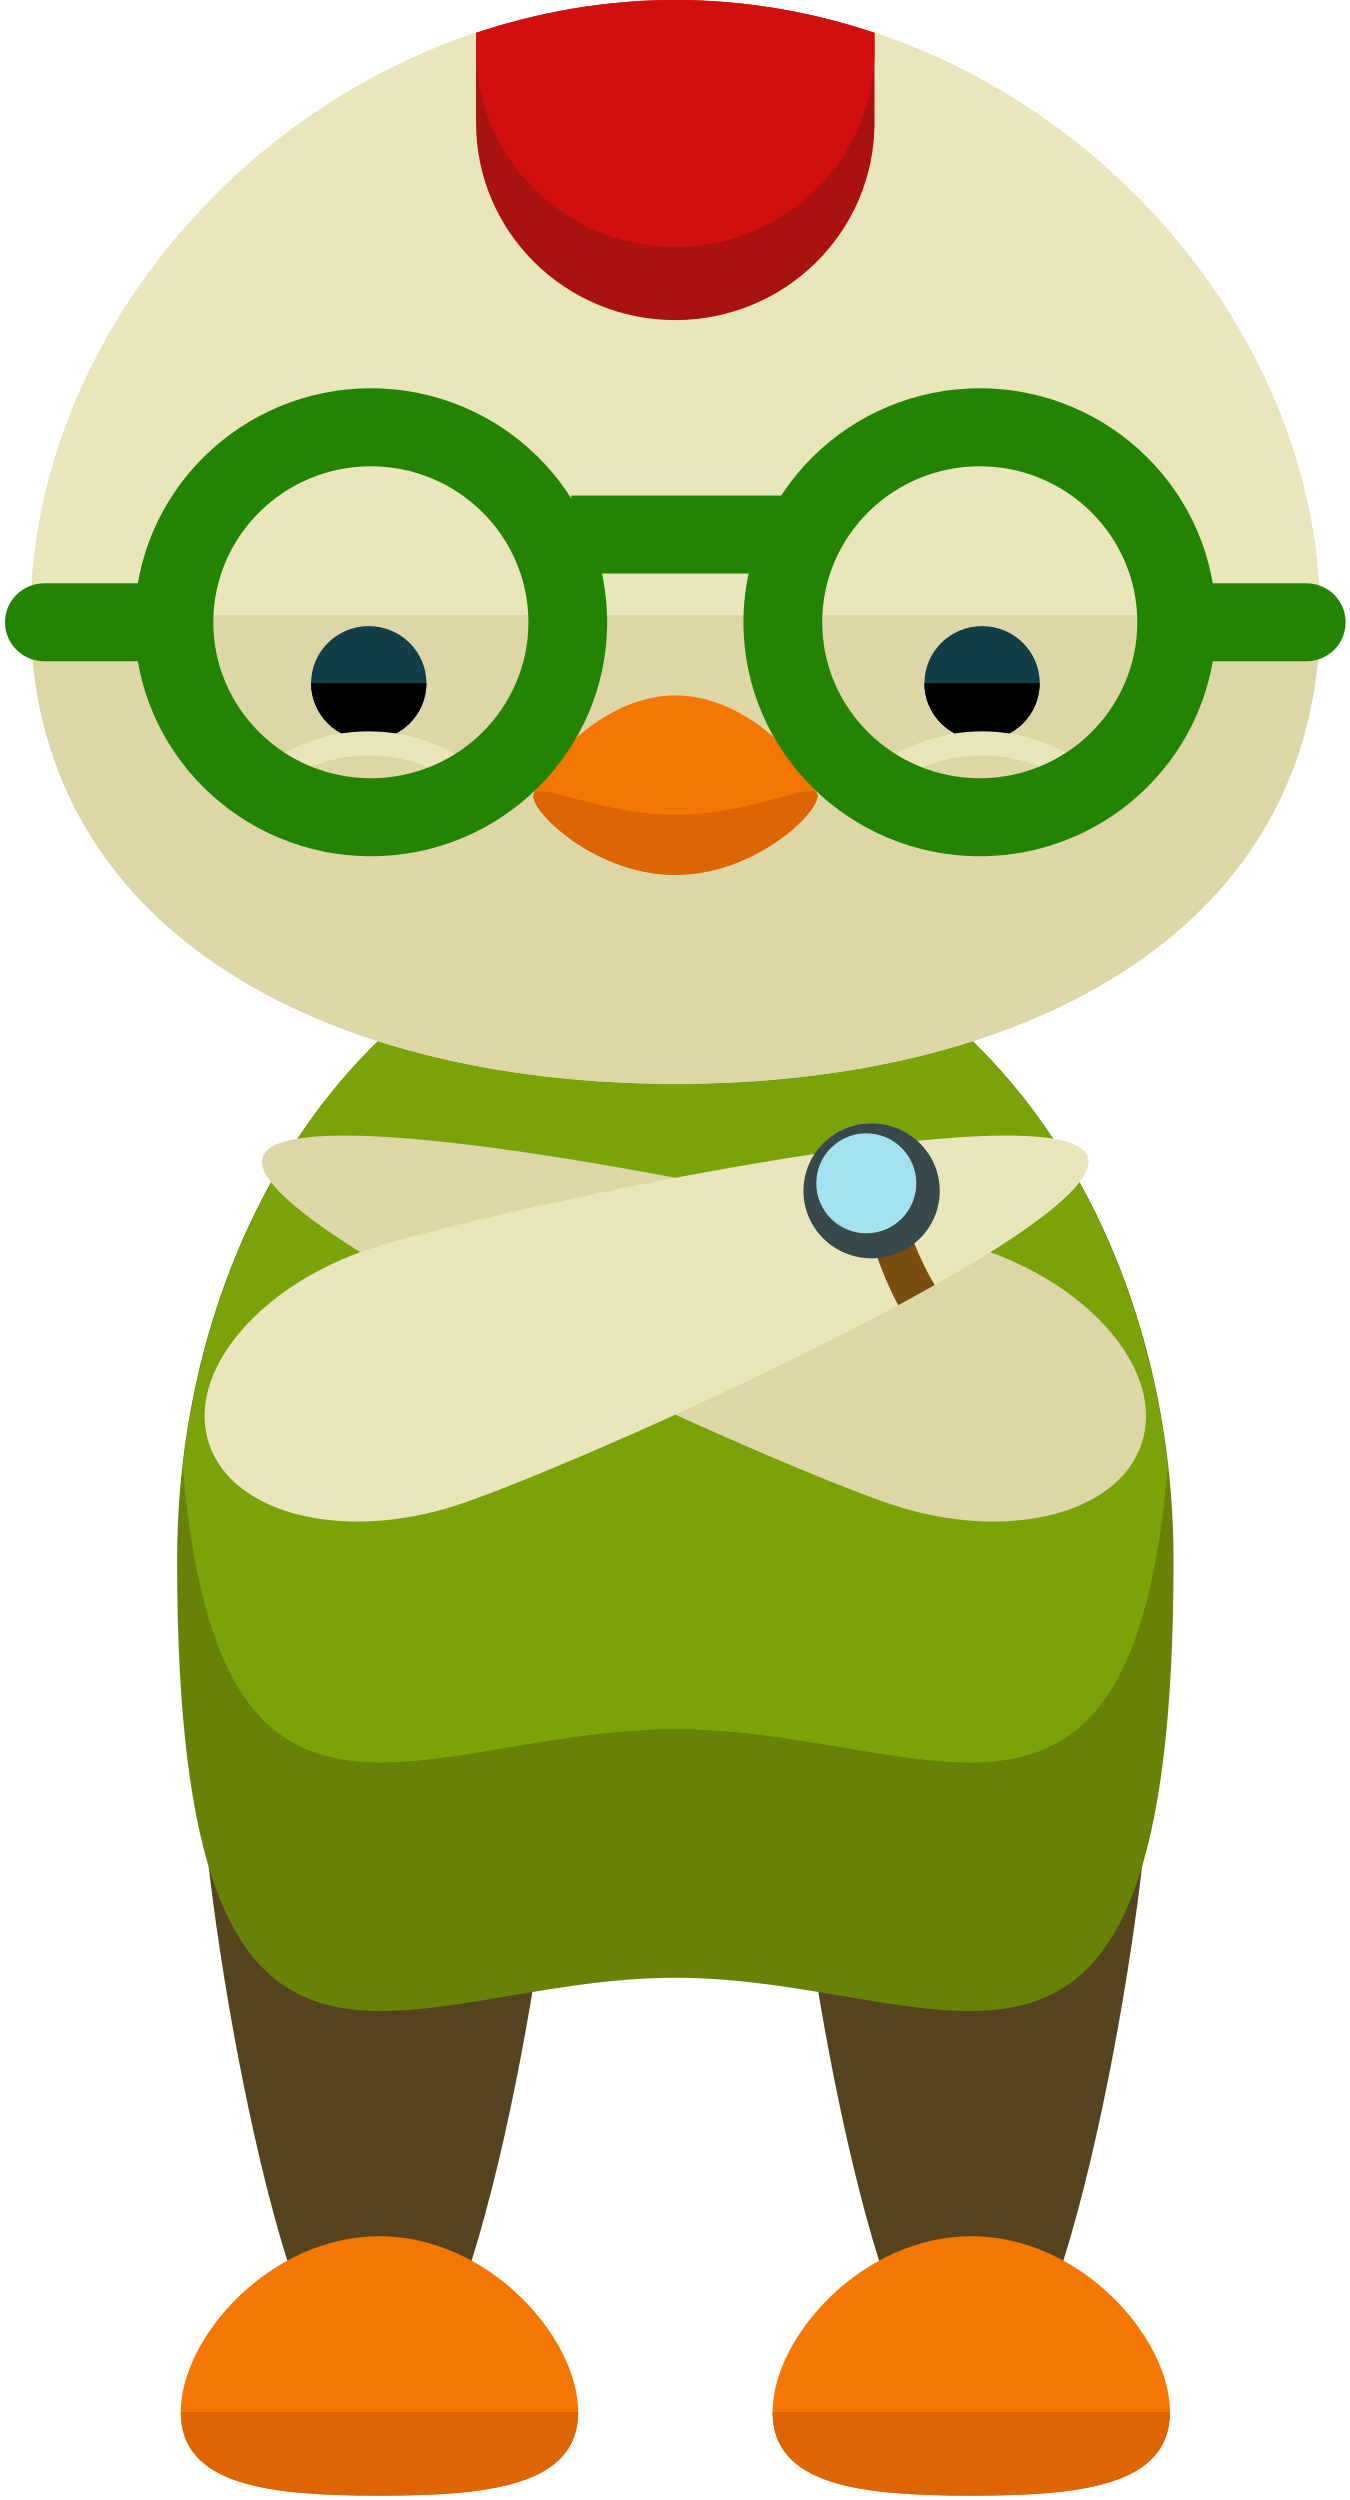
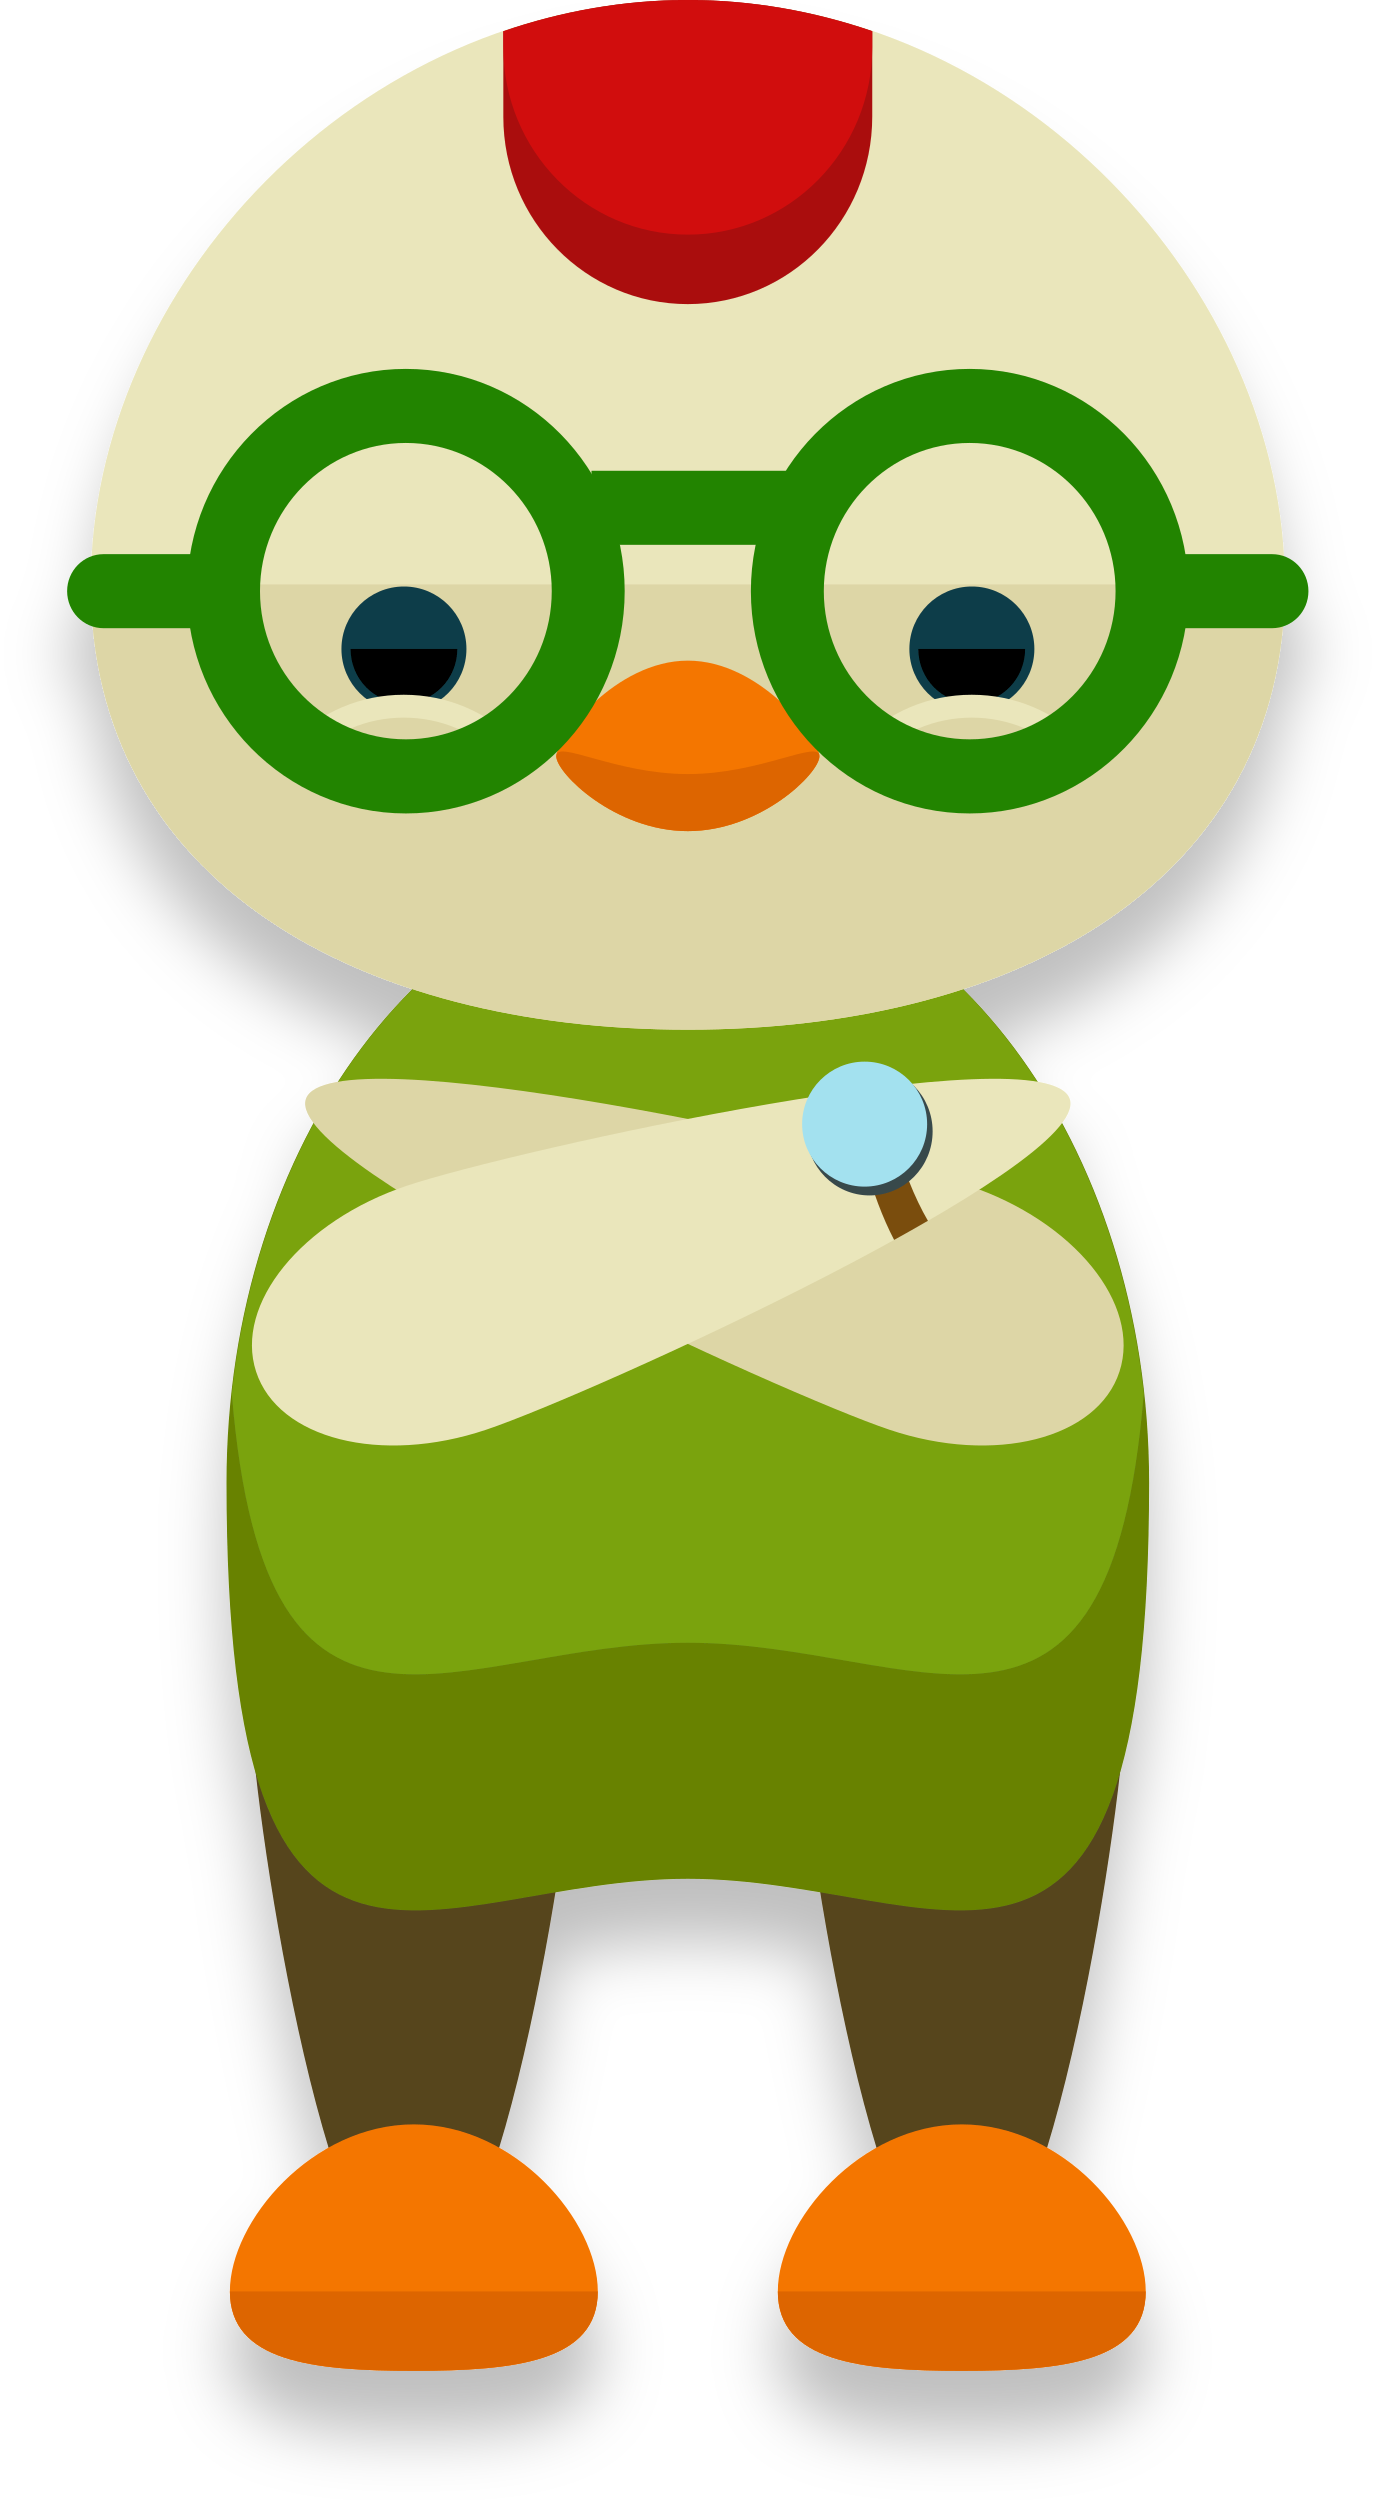
- <svg xmlns="http://www.w3.org/2000/svg" width="27px" height="50px" viewBox="0 0 27 50" version="1.1">
-   <defs />
+ <svg xmlns="http://www.w3.org/2000/svg" width="22px" height="40px" viewBox="0 0 22 40" version="1.1">
+   <defs>
+     <filter x="-10.0%" y="-2.6%" width="120.0%" height="110.5%" filterUnits="objectBoundingBox" id="filter-1">
+       <feOffset dx="0" dy="1" in="SourceAlpha" result="shadowOffsetOuter1" />
+       <feGaussianBlur stdDeviation="0.5" in="shadowOffsetOuter1" result="shadowBlurOuter1" />
+       <feColorMatrix values="0 0 0 0 0   0 0 0 0 0   0 0 0 0 0  0 0 0 0.25 0" type="matrix" in="shadowBlurOuter1" result="shadowMatrixOuter1" />
+       <feMerge>
+         <feMergeNode in="shadowMatrixOuter1" />
+         <feMergeNode in="SourceGraphic" />
+       </feMerge>
+     </filter>
+   </defs>
  <g id="Page-1" stroke="none" stroke-width="1" fill="none" fill-rule="evenodd">
-     <g id="rpg_wantToFight" transform="translate(-577, -394)" fill-rule="nonzero">
-       <g id="flaticon1508870957-svg" transform="translate(577, 394)">
-         <g id="Group" transform="translate(4, 32.27723)" fill="#56441F">
-           <path d="M7.122,3.556 C7.122,5.487 5.54,15.899 3.588,15.899 C1.639,15.899 0.058,5.486 0.058,3.556 C0.058,1.626 1.639,0.059 3.588,0.059 C5.54,0.059 7.122,1.626 7.122,3.556 Z" id="Shape" />
-           <path d="M18.957,3.556 C18.957,5.487 17.375,15.899 15.423,15.899 C13.474,15.899 11.893,5.486 11.893,3.556 C11.893,1.626 13.475,0.059 15.423,0.059 C17.375,0.059 18.957,1.626 18.957,3.556 Z" id="Shape" />
-         </g>
-         <path d="M23.471,31.212 C23.471,43.72 19.011,39.555 13.506,39.555 C8.003,39.555 3.542,43.72 3.542,31.212 C3.542,24.06 8.005,18.263 13.506,18.263 C19.009,18.264 23.471,24.061 23.471,31.212 Z" id="Shape" fill="#678206" />
-         <path d="M13.506,18.264 C8.494,18.264 4.356,23.08 3.657,29.343 C4.389,38.003 8.52,34.584 13.506,34.584 C18.493,34.584 22.623,38.003 23.355,29.343 C22.657,23.08 18.519,18.264 13.506,18.264 Z" id="Shape" fill="#7AA30A" />
-         <path d="M11.563,48.24 C11.563,49.718 9.783,49.913 7.589,49.913 C5.395,49.913 3.615,49.719 3.615,48.24 C3.615,46.76 5.395,44.724 7.589,44.724 C9.783,44.724 11.563,46.76 11.563,48.24 Z" id="Shape" fill="#F47603" />
-         <path d="M11.563,48.24 C11.563,49.718 9.783,49.913 7.589,49.913 C5.395,49.913 3.615,49.719 3.615,48.24" id="Shape" fill="#DD6503" />
-         <path d="M23.399,48.24 C23.399,49.718 21.619,49.913 19.425,49.913 C17.231,49.913 15.451,49.719 15.451,48.24 C15.451,46.76 17.231,44.724 19.425,44.724 C21.619,44.724 23.399,46.76 23.399,48.24 Z" id="Shape" fill="#F47603" />
-         <path d="M23.399,48.24 C23.399,49.718 21.619,49.913 19.425,49.913 C17.231,49.913 15.451,49.719 15.451,48.24" id="Shape" fill="#DD6503" />
-         <path d="M26.401,12.303 C26.401,18.541 20.628,21.677 13.508,21.677 C6.386,21.677 0.611,18.541 0.611,12.303 C0.611,6.063 6.386,0 13.508,0 C20.628,0 26.401,6.063 26.401,12.303 Z" id="Shape" fill="#EAE6BB" />
-         <path d="M26.401,12.303 C26.401,18.541 20.628,21.677 13.508,21.677 C6.386,21.677 0.611,18.541 0.611,12.303" id="Shape" fill="#DDD6A6" />
-         <ellipse id="Oval" fill="#113E49" cx="7.375" cy="13.664" rx="1.153" ry="1.142" />
-         <path d="M8.528,13.661 C8.528,14.294 8.011,14.804 7.374,14.804 C6.737,14.804 6.221,14.294 6.221,13.661" id="Shape" fill="#000000" />
-         <path d="M9.65,16.042 C9.588,16.042 9.525,16.02 9.477,15.971 C8.914,15.415 8.166,15.108 7.372,15.108 L7.371,15.108 C6.577,15.108 5.831,15.415 5.271,15.971 C5.176,16.065 5.022,16.067 4.927,15.971 C4.832,15.88 4.829,15.728 4.924,15.633 C5.578,14.985 6.446,14.627 7.37,14.627 L7.372,14.627 C8.298,14.627 9.167,14.982 9.822,15.631 C9.916,15.724 9.916,15.879 9.822,15.971 C9.776,16.021 9.714,16.042 9.65,16.042 Z" id="Shape" fill="#EAE6BB" />
-         <ellipse id="Oval" fill="#113E49" cx="19.642" cy="13.664" rx="1.153" ry="1.142" />
-         <path d="M18.486,13.661 C18.486,14.294 19.001,14.804 19.64,14.804 C20.277,14.804 20.792,14.294 20.792,13.661" id="Shape" fill="#000000" />
-         <path d="M17.364,16.042 C17.424,16.042 17.487,16.02 17.535,15.971 C18.098,15.415 18.846,15.108 19.64,15.108 L19.642,15.108 C20.436,15.108 21.183,15.415 21.743,15.971 C21.837,16.065 21.99,16.067 22.087,15.971 C22.182,15.88 22.183,15.728 22.088,15.633 C21.438,14.985 20.566,14.627 19.642,14.627 L19.641,14.627 C18.716,14.627 17.847,14.982 17.19,15.631 C17.098,15.724 17.098,15.879 17.19,15.971 C17.238,16.021 17.3,16.042 17.364,16.042 Z" id="Shape" fill="#EAE6BB" />
-         <path d="M16.351,15.92 C16.351,16.28 15.077,17.498 13.508,17.498 C11.939,17.498 10.665,16.28 10.665,15.92 C10.665,15.559 11.939,13.908 13.508,13.908 C15.077,13.908 16.351,15.559 16.351,15.92 Z" id="Shape" fill="#F47603" />
-         <path d="M16.351,15.92 C16.351,16.28 15.077,17.498 13.508,17.498 C11.939,17.498 10.665,16.28 10.665,15.92 C10.665,15.559 11.939,16.296 13.508,16.296 C15.077,16.296 16.351,15.559 16.351,15.92 Z" id="Shape" fill="#DD6503" />
-         <path d="M22.831,28.876 C23.305,27.455 21.845,25.705 19.571,24.961 C17.3,24.22 5.731,21.722 5.255,23.139 C4.784,24.558 15.59,29.358 17.863,30.1 C20.134,30.843 22.358,30.294 22.831,28.876 Z" id="Shape" fill="#DDD6A6" />
-         <path d="M4.181,28.876 C3.707,27.455 5.168,25.705 7.442,24.961 C9.713,24.22 21.282,21.722 21.757,23.139 C22.228,24.558 11.422,29.358 9.149,30.1 C6.878,30.843 4.654,30.294 4.181,28.876 Z" id="Shape" fill="#EAE6BB" />
-         <path d="M17.937,23.819 C17.851,23.493 17.792,23.184 17.746,22.883 C17.525,22.909 17.3,22.937 17.069,22.968 C17.105,23.414 17.184,23.908 17.322,24.428 C17.493,25.071 17.719,25.646 17.963,26.104 C18.214,25.968 18.459,25.834 18.694,25.701 C18.405,25.218 18.134,24.563 17.937,23.819 Z" id="Shape" fill="#7A4E0E" />
-         <ellipse id="Oval" fill="#38494C" cx="17.432" cy="23.818" rx="1.363" ry="1.349" />
-         <ellipse id="Oval" fill="#A3E1EF" cx="17.326" cy="23.666" rx="1" ry="1" />
-         <path d="M17.49,2.456 L17.49,0.657 C16.235,0.238 14.899,0 13.508,0 C12.115,0 10.778,0.239 9.521,0.657 L9.521,2.457 C9.521,4.636 11.305,6.402 13.506,6.402 C15.707,6.401 17.49,4.636 17.49,2.456 Z" id="Shape" fill="#AA1111" />
-         <path d="M9.521,0.657 L9.521,0.994 C9.521,3.174 11.305,4.94 13.506,4.94 C15.707,4.94 17.49,3.174 17.49,0.994 L17.49,0.657 C16.235,0.238 14.899,0 13.508,0 C12.115,0 10.778,0.239 9.521,0.657 Z" id="Shape" fill="#D10F0F" />
-         <g id="Group" transform="translate(0, 7.722772)" fill="#238403">
-           <path d="M7.417,9.402 C4.812,9.402 2.691,7.303 2.691,4.723 C2.691,2.142 4.812,0.043 7.417,0.043 C10.025,0.043 12.143,2.142 12.143,4.723 C12.143,7.303 10.025,9.402 7.417,9.402 Z M7.417,1.603 C5.68,1.603 4.266,3.002 4.266,4.723 C4.266,6.443 5.68,7.842 7.417,7.842 C9.156,7.842 10.568,6.443 10.568,4.723 C10.568,3.002 9.156,1.603 7.417,1.603 Z" id="Shape" />
-           <path d="M3.184,5.503 L0.887,5.503 C0.452,5.503 0.1,5.154 0.1,4.723 C0.1,4.291 0.452,3.943 0.887,3.943 L3.184,3.943 C3.62,3.943 3.972,4.291 3.972,4.723 C3.972,5.154 3.62,5.503 3.184,5.503 Z" id="Shape" />
-           <path d="M19.595,9.402 C16.987,9.402 14.869,7.303 14.869,4.723 C14.869,2.142 16.987,0.043 19.595,0.043 C22.2,0.043 24.321,2.142 24.321,4.723 C24.321,7.303 22.2,9.402 19.595,9.402 Z M19.595,1.603 C17.857,1.603 16.444,3.002 16.444,4.723 C16.444,6.443 17.857,7.842 19.595,7.842 C21.332,7.842 22.746,6.443 22.746,4.723 C22.746,3.002 21.333,1.603 19.595,1.603 Z" id="Shape" />
-           <path d="M26.125,5.503 L23.828,5.503 C23.392,5.503 23.04,5.154 23.04,4.723 C23.04,4.291 23.392,3.943 23.828,3.943 L26.125,3.943 C26.562,3.943 26.913,4.291 26.913,4.723 C26.913,5.154 26.561,5.503 26.125,5.503 Z" id="Shape" />
-           <rect id="Rectangle-path" x="11.426" y="2.188" width="4.726" height="1.56" />
+     <g id="Mobile" transform="translate(-200, -203)" fill-rule="nonzero">
+       <g id="Group-7" transform="translate(-1, 161)">
+         <g id="Group-10" transform="translate(61, 42)">
+           <g id="Group-11" filter="url(#filter-1)" transform="translate(141, 0)">
+             <g id="Group" transform="translate(2.962963, 24.53069)" fill="#56441F">
+               <path d="M5.275,2.702 C5.275,4.17 4.104,12.083 2.658,12.083 C1.214,12.083 0.043,4.169 0.043,2.702 C0.043,1.235 1.214,0.045 2.658,0.045 C4.104,0.045 5.275,1.235 5.275,2.702 Z" id="Shape" />
+               <path d="M14.042,2.702 C14.042,4.17 12.871,12.083 11.425,12.083 C9.981,12.083 8.81,4.169 8.81,2.702 C8.81,1.235 9.981,0.045 11.425,0.045 C12.871,0.045 14.042,1.235 14.042,2.702 Z" id="Shape" />
+             </g>
+             <path d="M17.386,23.721 C17.386,33.227 14.082,30.061 10.005,30.061 C5.928,30.061 2.624,33.227 2.624,23.721 C2.624,18.286 5.93,13.88 10.005,13.88 C14.081,13.881 17.386,18.287 17.386,23.721 Z" id="Shape" fill="#678206" />
+             <path d="M10.005,13.881 C6.292,13.881 3.226,17.541 2.709,22.301 C3.251,28.882 6.311,26.284 10.005,26.284 C13.699,26.284 16.758,28.882 17.3,22.301 C16.783,17.541 13.718,13.881 10.005,13.881 Z" id="Shape" fill="#7AA30A" />
+             <path d="M8.565,36.662 C8.565,37.786 7.246,37.934 5.621,37.934 C3.997,37.934 2.678,37.786 2.678,36.662 C2.678,35.538 3.997,33.99 5.621,33.99 C7.246,33.99 8.565,35.538 8.565,36.662 Z" id="Shape" fill="#F47603" />
+             <path d="M8.565,36.662 C8.565,37.786 7.246,37.934 5.621,37.934 C3.997,37.934 2.678,37.786 2.678,36.662" id="Shape" fill="#DD6503" />
+             <path d="M17.332,36.662 C17.332,37.786 16.014,37.934 14.389,37.934 C12.764,37.934 11.445,37.786 11.445,36.662 C11.445,35.538 12.764,33.99 14.389,33.99 C16.014,33.99 17.332,35.538 17.332,36.662 Z" id="Shape" fill="#F47603" />
+             <path d="M17.332,36.662 C17.332,37.786 16.014,37.934 14.389,37.934 C12.764,37.934 11.445,37.786 11.445,36.662" id="Shape" fill="#DD6503" />
+             <path d="M19.557,9.35 C19.557,14.091 15.28,16.475 10.006,16.475 C4.731,16.475 0.453,14.091 0.453,9.35 C0.452,4.608 4.731,0 10.006,0 C15.28,0 19.557,4.608 19.557,9.35 Z" id="Shape" fill="#EAE6BB" />
+             <path d="M19.557,9.35 C19.557,14.091 15.28,16.475 10.006,16.475 C4.731,16.475 0.453,14.091 0.453,9.35" id="Shape" fill="#DDD6A6" />
+             <ellipse id="Oval" fill="#113E49" cx="5.463" cy="10.384" rx="1" ry="1" />
+             <path d="M6.317,10.383 C6.317,10.863 5.934,11.251 5.462,11.251 C4.99,11.251 4.609,10.863 4.609,10.383" id="Shape" fill="#000000" />
+             <path d="M7.148,12.192 C7.102,12.192 7.056,12.176 7.02,12.138 C6.603,11.715 6.049,11.482 5.461,11.482 L5.46,11.482 C4.872,11.482 4.319,11.716 3.904,12.138 C3.834,12.209 3.72,12.211 3.65,12.138 C3.579,12.069 3.577,11.953 3.648,11.881 C4.132,11.388 4.775,11.116 5.459,11.116 L5.461,11.116 C6.147,11.116 6.79,11.387 7.276,11.88 C7.345,11.95 7.345,12.068 7.276,12.138 C7.241,12.176 7.196,12.192 7.148,12.192 Z" id="Shape" fill="#EAE6BB" />
+             <ellipse id="Oval" fill="#113E49" cx="14.55" cy="10.384" rx="1" ry="1" />
+             <path d="M13.693,10.383 C13.693,10.863 14.075,11.251 14.548,11.251 C15.02,11.251 15.402,10.863 15.402,10.383" id="Shape" fill="#000000" />
+             <path d="M12.862,12.192 C12.907,12.192 12.953,12.176 12.989,12.138 C13.406,11.715 13.96,11.482 14.548,11.482 L14.549,11.482 C15.137,11.482 15.691,11.716 16.106,12.138 C16.175,12.209 16.289,12.211 16.36,12.138 C16.431,12.069 16.432,11.953 16.362,11.881 C15.88,11.388 15.234,11.116 14.55,11.116 L14.549,11.116 C13.864,11.116 13.22,11.387 12.733,11.88 C12.665,11.95 12.665,12.068 12.733,12.138 C12.769,12.176 12.815,12.192 12.862,12.192 Z" id="Shape" fill="#EAE6BB" />
+             <path d="M12.111,12.099 C12.111,12.372 11.168,13.298 10.006,13.298 C8.843,13.298 7.9,12.372 7.9,12.099 C7.9,11.825 8.843,10.57 10.006,10.57 C11.168,10.57 12.111,11.825 12.111,12.099 Z" id="Shape" fill="#F47603" />
+             <path d="M12.111,12.099 C12.111,12.372 11.168,13.298 10.006,13.298 C8.843,13.298 7.9,12.372 7.9,12.099 C7.9,11.825 8.843,12.385 10.006,12.385 C11.168,12.385 12.111,11.825 12.111,12.099 Z" id="Shape" fill="#DD6503" />
+             <path d="M16.912,21.945 C17.263,20.866 16.181,19.536 14.497,18.971 C12.815,18.407 4.245,16.509 3.893,17.585 C3.544,18.664 11.548,22.312 13.232,22.876 C14.914,23.441 16.562,23.024 16.912,21.945 Z" id="Shape" fill="#DDD6A6" />
+             <path d="M3.097,21.945 C2.746,20.866 3.828,19.536 5.512,18.971 C7.195,18.407 15.764,16.509 16.117,17.585 C16.465,18.664 8.461,22.312 6.777,22.876 C5.095,23.441 3.447,23.024 3.097,21.945 Z" id="Shape" fill="#EAE6BB" />
+             <path d="M13.287,18.102 C13.223,17.855 13.179,17.62 13.145,17.391 C12.981,17.411 12.815,17.432 12.644,17.456 C12.67,17.795 12.729,18.17 12.831,18.565 C12.958,19.054 13.125,19.491 13.306,19.839 C13.492,19.736 13.673,19.634 13.847,19.533 C13.633,19.166 13.432,18.668 13.287,18.102 Z" id="Shape" fill="#7A4E0E" />
+             <ellipse id="Oval" fill="#38494C" cx="12.913" cy="18.102" rx="1.009" ry="1.025" />
+             <ellipse id="Oval" fill="#A3E1EF" cx="12.834" cy="17.986" rx="1" ry="1" />
+             <path d="M12.956,1.866 L12.956,0.499 C12.026,0.181 11.036,0 10.006,0 C8.974,0 7.983,0.181 7.053,0.5 L7.053,1.867 C7.053,3.524 8.374,4.866 10.005,4.866 C11.635,4.865 12.956,3.523 12.956,1.866 Z" id="Shape" fill="#AA1111" />
+             <path d="M7.053,0.5 L7.053,0.756 C7.053,2.412 8.374,3.754 10.005,3.754 C11.635,3.754 12.956,2.412 12.956,0.756 L12.956,0.499 C12.026,0.181 11.036,0 10.006,0 C8.974,0 7.983,0.181 7.053,0.5 Z" id="Shape" fill="#D10F0F" />
+             <g id="Group" transform="translate(0, 5.869307)" fill="#238403">
+               <path d="M5.494,7.146 C3.565,7.146 1.993,5.551 1.993,3.589 C1.993,1.628 3.565,0.033 5.494,0.033 C7.426,0.033 8.995,1.628 8.995,3.589 C8.995,5.551 7.426,7.146 5.494,7.146 Z M5.494,1.218 C4.208,1.218 3.16,2.282 3.16,3.589 C3.16,4.897 4.208,5.96 5.494,5.96 C6.782,5.96 7.828,4.897 7.828,3.589 C7.828,2.282 6.782,1.218 5.494,1.218 Z" id="Shape" />
+               <path d="M2.359,4.182 L0.657,4.182 C0.335,4.182 0.074,3.917 0.074,3.589 C0.074,3.262 0.335,2.997 0.657,2.997 L2.359,2.997 C2.681,2.997 2.942,3.262 2.942,3.589 C2.942,3.917 2.681,4.182 2.359,4.182 Z" id="Shape" />
+               <path d="M14.515,7.146 C12.583,7.146 11.014,5.551 11.014,3.589 C11.014,1.628 12.583,0.033 14.515,0.033 C16.444,0.033 18.016,1.628 18.016,3.589 C18.016,5.551 16.444,7.146 14.515,7.146 Z M14.515,1.218 C13.227,1.218 12.181,2.282 12.181,3.589 C12.181,4.897 13.227,5.96 14.515,5.96 C15.801,5.96 16.849,4.897 16.849,3.589 C16.849,2.282 15.802,1.218 14.515,1.218 Z" id="Shape" />
+               <path d="M19.352,4.182 L17.65,4.182 C17.328,4.182 17.067,3.917 17.067,3.589 C17.067,3.262 17.328,2.997 17.65,2.997 L19.352,2.997 C19.676,2.997 19.935,3.262 19.935,3.589 C19.935,3.917 19.675,4.182 19.352,4.182 Z" id="Shape" />
+               <rect id="Rectangle-path" x="8.464" y="1.663" width="3.501" height="1.185" />
+             </g>
+           </g>
        </g>
      </g>
    </g>
  </g>
</svg>
